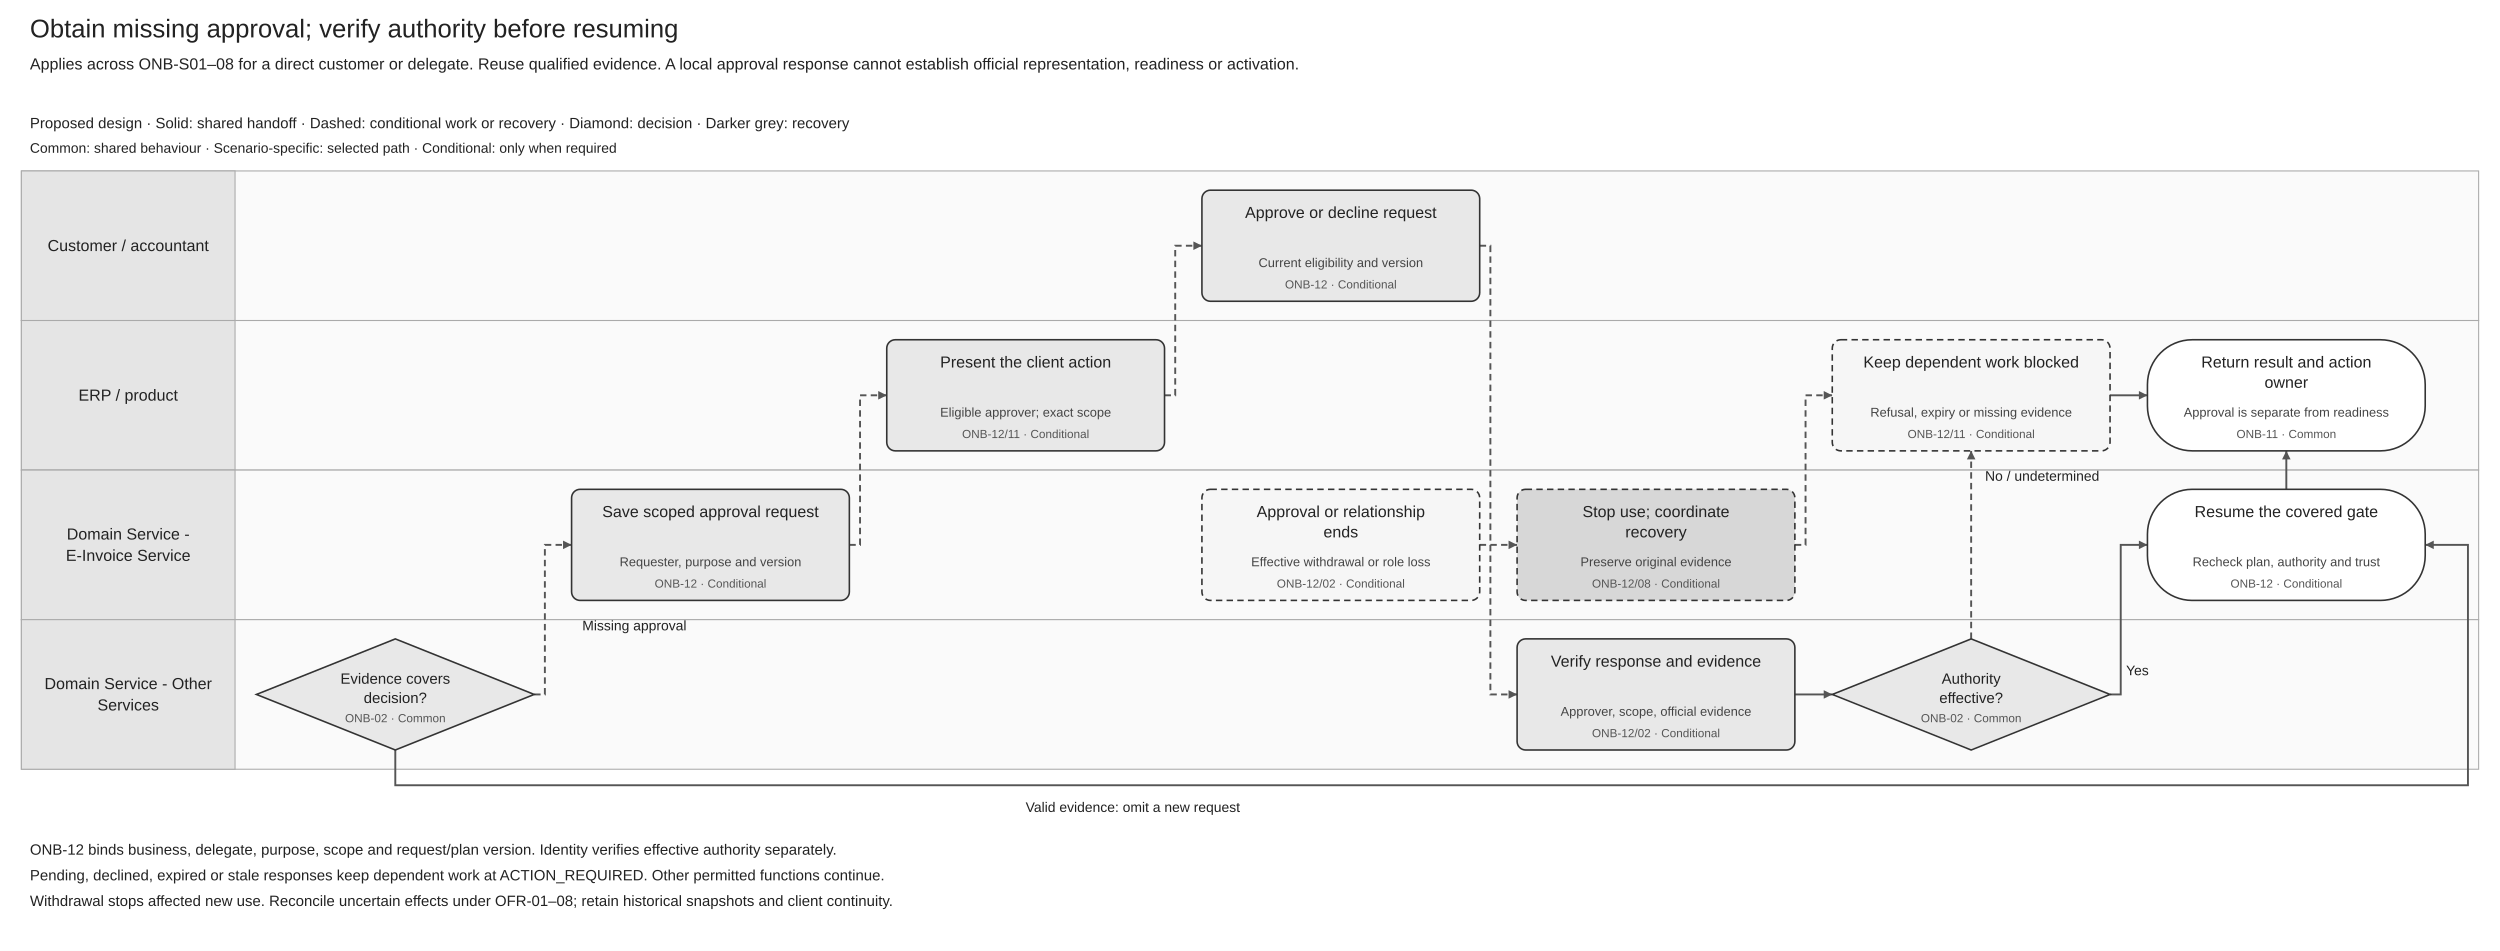
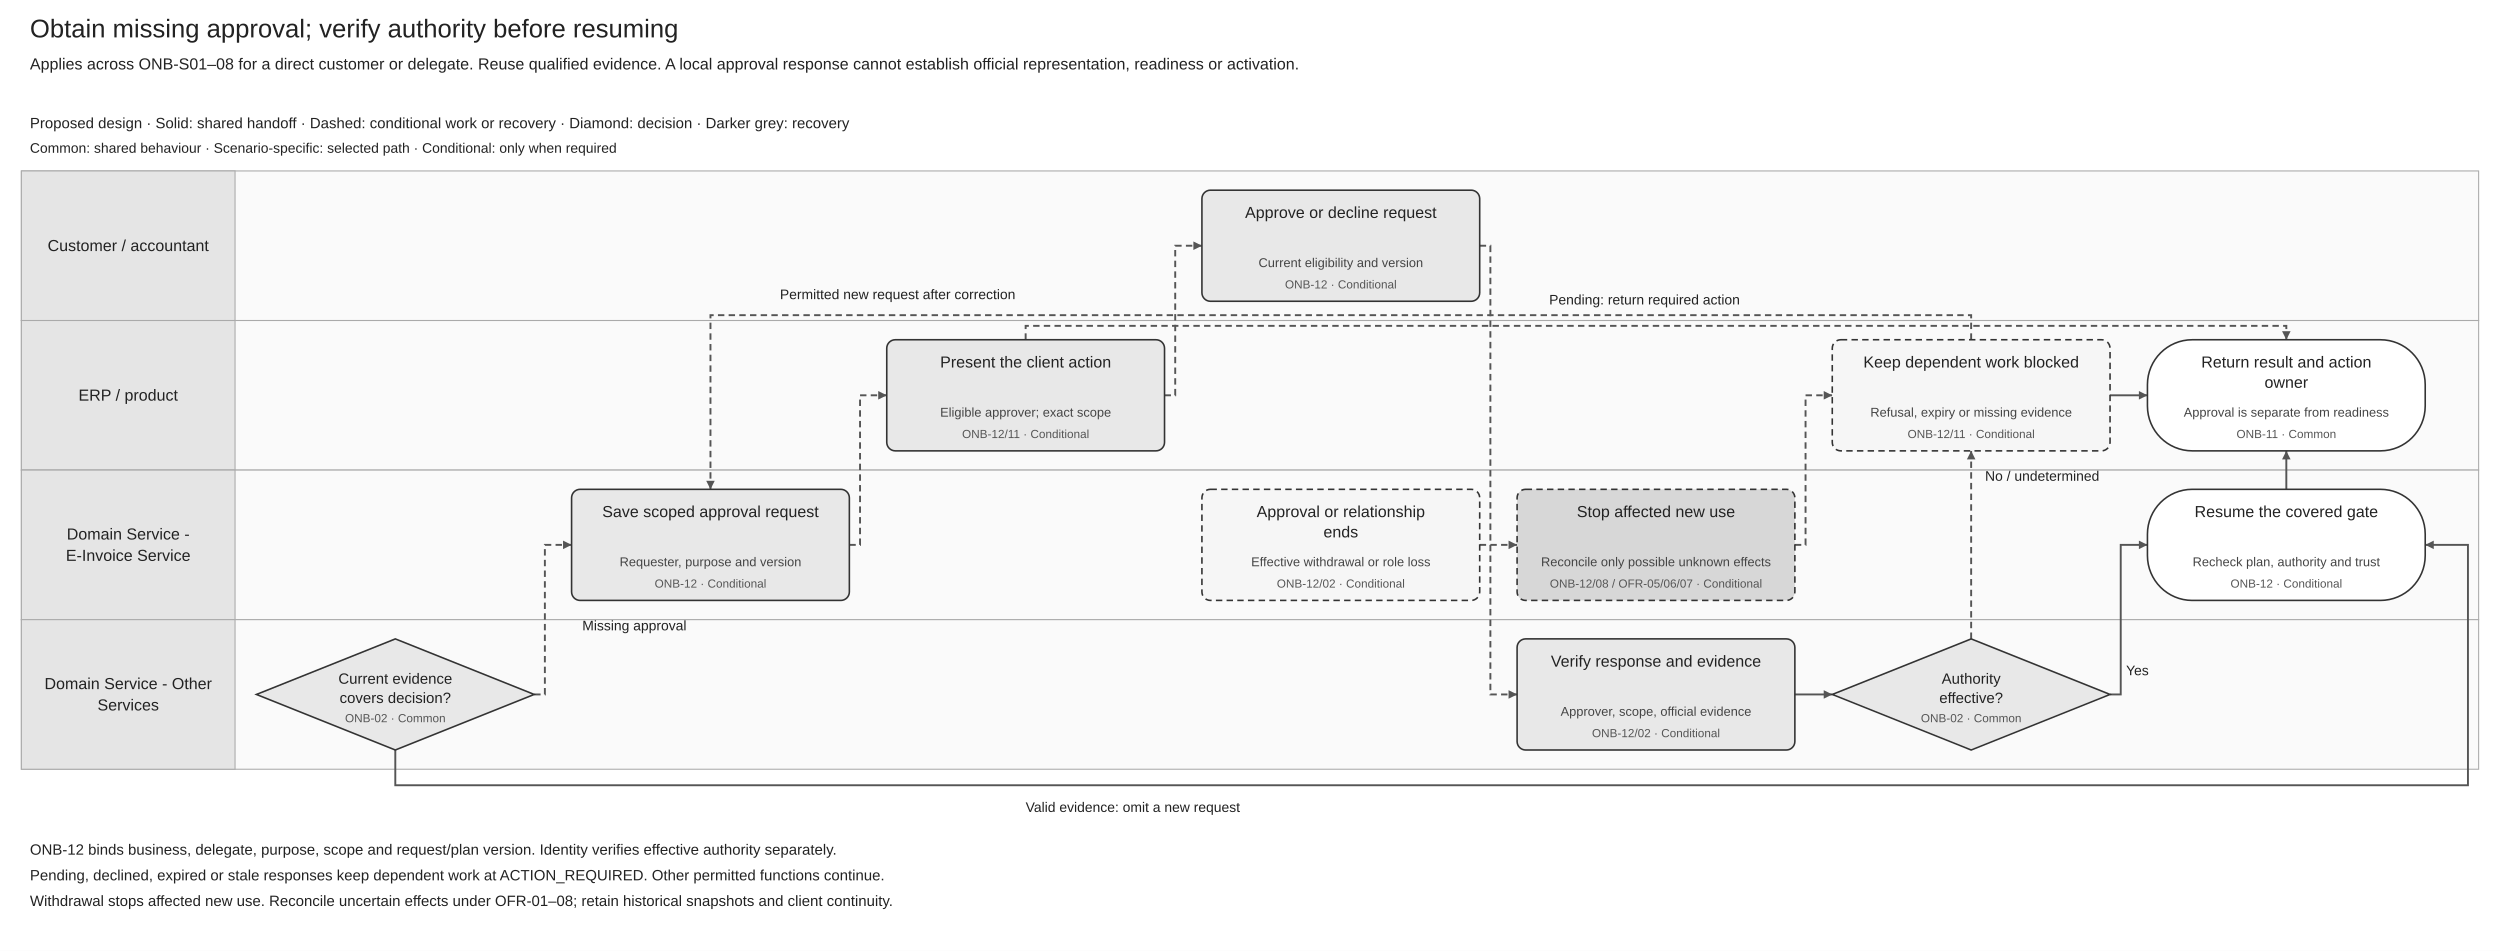
<svg xmlns="http://www.w3.org/2000/svg" width="2340" height="890" viewBox="0 0 2340 890" role="img" aria-label="Obtain missing approval; verify authority before resuming">
  <rect width="2340" height="890" fill="white" />
  <text x="28" y="35" font-family="Arial, sans-serif" font-size="24" text-anchor="start" fill="#222222">Obtain missing approval; verify authority before resuming</text>
  <text x="28" y="65" font-family="Arial, sans-serif" font-size="15" text-anchor="start" fill="#222222">Applies across ONB-S01–08 for a direct customer or delegate. Reuse qualified evidence. A local approval response cannot establish official representation, readiness or activation.</text>
  <text x="28" y="120" font-family="Arial, sans-serif" font-size="14" text-anchor="start" fill="#222222">Proposed design · Solid: shared handoff · Dashed: conditional work or recovery · Diamond: decision · Darker grey: recovery</text>
  <text x="28" y="143" font-family="Arial, sans-serif" font-size="13" text-anchor="start" fill="#222222">Common: shared behaviour · Scenario-specific: selected path · Conditional: only when required</text>
  <rect x="20" y="160" width="2300" height="140" fill="#fafafa" stroke="#aaaaaa" />
  <rect x="20" y="160" width="200" height="140" fill="#e5e5e5" stroke="#aaaaaa" />
  <text x="120" y="235" font-family="Arial, sans-serif" font-size="15" text-anchor="middle" fill="#222222">Customer / accountant</text>
  <rect x="20" y="300" width="2300" height="140" fill="#fafafa" stroke="#aaaaaa" />
  <rect x="20" y="300" width="200" height="140" fill="#e5e5e5" stroke="#aaaaaa" />
  <text x="120" y="375" font-family="Arial, sans-serif" font-size="15" text-anchor="middle" fill="#222222">ERP / product</text>
  <rect x="20" y="440" width="2300" height="140" fill="#fafafa" stroke="#aaaaaa" />
  <rect x="20" y="440" width="200" height="140" fill="#e5e5e5" stroke="#aaaaaa" />
  <text x="120" y="505" font-family="Arial, sans-serif" font-size="15" text-anchor="middle" fill="#222222">Domain Service -</text>
  <text x="120" y="525" font-family="Arial, sans-serif" font-size="15" text-anchor="middle" fill="#222222">E-Invoice Service</text>
  <rect x="20" y="580" width="2300" height="140" fill="#fafafa" stroke="#aaaaaa" />
  <rect x="20" y="580" width="200" height="140" fill="#e5e5e5" stroke="#aaaaaa" />
  <text x="120" y="645" font-family="Arial, sans-serif" font-size="15" text-anchor="middle" fill="#222222">Domain Service - Other</text>
  <text x="120" y="665" font-family="Arial, sans-serif" font-size="15" text-anchor="middle" fill="#222222">Services</text>
  <path d="M 500,650 L 510,650 L 510,510 L 535,510" fill="none" stroke="#555555" stroke-width="1.8" stroke-dasharray="6 4" />
  <path d="M 535,510.0 L 527.0,506.0 L 527.0,514.0 Z" fill="#555555" />
  <path d="M 370,702 L 370,735 L 2310,735 L 2310,510 L 2270,510" fill="none" stroke="#555555" stroke-width="1.8" />
  <path d="M 2270,510 L 2278.0,514.0 L 2278.0,506.0 Z" fill="#555555" />
  <path d="M 795,510 L 805,510 L 805,370 L 830,370" fill="none" stroke="#555555" stroke-width="1.8" stroke-dasharray="6 4" />
  <path d="M 830,370.0 L 822.0,366.0 L 822.0,374.0 Z" fill="#555555" />
+   <path d="M 960,318 L 960,305 L 2140,305 L 2140,318" fill="none" stroke="#555555" stroke-width="1.8" stroke-dasharray="6 4" />
+   <path d="M 2140,318 L 2144.0,310.0 L 2136.0,310.0 Z" fill="#555555" />
  <path d="M 1090,370 L 1100,370 L 1100,230 L 1125,230" fill="none" stroke="#555555" stroke-width="1.8" stroke-dasharray="6 4" />
  <path d="M 1125,230.0 L 1117.0,226.0 L 1117.0,234.0 Z" fill="#555555" />
  <path d="M 1385,230 L 1395,230 L 1395,650 L 1420,650" fill="none" stroke="#555555" stroke-width="1.8" stroke-dasharray="6 4" />
  <path d="M 1420,650.0 L 1412.0,646.0 L 1412.0,654.0 Z" fill="#555555" />
  <path d="M 1680,650 L 1715,650" fill="none" stroke="#555555" stroke-width="1.8" />
  <path d="M 1715,650.0 L 1707.0,646.0 L 1707.0,654.0 Z" fill="#555555" />
  <path d="M 1975,650 L 1985,650 L 1985,510 L 2010,510" fill="none" stroke="#555555" stroke-width="1.8" />
  <path d="M 2010,510.0 L 2002.0,506.0 L 2002.0,514.0 Z" fill="#555555" />
  <path d="M 1845,598 L 1845,422" fill="none" stroke="#555555" stroke-width="1.8" stroke-dasharray="6 4" />
  <path d="M 1845.0,422 L 1841.0,430.0 L 1849.0,430.0 Z" fill="#555555" />
  <path d="M 2140,458 L 2140,422" fill="none" stroke="#555555" stroke-width="1.8" />
  <path d="M 2140.0,422 L 2136.0,430.0 L 2144.0,430.0 Z" fill="#555555" />
  <path d="M 1975,370 L 2010,370" fill="none" stroke="#555555" stroke-width="1.8" />
  <path d="M 2010,370.0 L 2002.0,366.0 L 2002.0,374.0 Z" fill="#555555" />
+   <path d="M 1845,318 L 1845,295 L 665,295 L 665,458" fill="none" stroke="#555555" stroke-width="1.8" stroke-dasharray="6 4" />
+   <path d="M 665,458 L 669.0,450.0 L 661.0,450.0 Z" fill="#555555" />
  <path d="M 1385,510 L 1420,510" fill="none" stroke="#555555" stroke-width="1.8" stroke-dasharray="6 4" />
  <path d="M 1420,510.0 L 1412.0,506.0 L 1412.0,514.0 Z" fill="#555555" />
  <path d="M 1680,510 L 1690,510 L 1690,370 L 1715,370" fill="none" stroke="#555555" stroke-width="1.8" stroke-dasharray="6 4" />
  <path d="M 1715,370.0 L 1707.0,366.0 L 1707.0,374.0 Z" fill="#555555" />
-   <a href="../../specs/SPEC-SEI-002-onboarding-solution-specification.md" aria-label="ONB-02 Evidence covers decision?">
+   <a href="../../specs/SPEC-SEI-002-onboarding-solution-specification.md" aria-label="ONB-02 Current evidence covers decision?">
    <path d="M 370.0,598 L 500,650.0 L 370.0,702 L 240,650.0 Z" fill="#e8e8e8" stroke="#333333" stroke-width="1.5" />
-     <text x="370.0" y="640" font-family="Arial, sans-serif" font-size="14" text-anchor="middle" fill="#222222">Evidence covers</text>
-     <text x="370.0" y="658" font-family="Arial, sans-serif" font-size="14" text-anchor="middle" fill="#222222">decision?</text>
+     <text x="370.0" y="640" font-family="Arial, sans-serif" font-size="14" text-anchor="middle" fill="#222222">Current evidence</text>
+     <text x="370.0" y="658" font-family="Arial, sans-serif" font-size="14" text-anchor="middle" fill="#222222">covers decision?</text>
    <text x="370.0" y="676" font-family="Arial, sans-serif" font-size="11" text-anchor="middle" fill="#555555">ONB-02 · Common</text>
  </a>
  <a href="../../specs/SPEC-SEI-002-onboarding-solution-specification.md" aria-label="ONB-12 Save scoped approval request">
    <rect x="535" y="458" width="260" height="104" rx="8" fill="#e8e8e8" stroke="#333333" stroke-width="1.5" />
    <text x="665.0" y="484" font-family="Arial, sans-serif" font-size="15" text-anchor="middle" fill="#222222">Save scoped approval request</text>
    <text x="665.0" y="530" font-family="Arial, sans-serif" font-size="12" text-anchor="middle" fill="#444444">Requester, purpose and version</text>
    <text x="665.0" y="550" font-family="Arial, sans-serif" font-size="11" text-anchor="middle" fill="#555555">ONB-12 · Conditional</text>
  </a>
  <a href="../../specs/SPEC-SEI-002-onboarding-solution-specification.md" aria-label="ONB-12/11 Present the client action">
    <rect x="830" y="318" width="260" height="104" rx="8" fill="#e8e8e8" stroke="#333333" stroke-width="1.5" />
    <text x="960.0" y="344" font-family="Arial, sans-serif" font-size="15" text-anchor="middle" fill="#222222">Present the client action</text>
    <text x="960.0" y="390" font-family="Arial, sans-serif" font-size="12" text-anchor="middle" fill="#444444">Eligible approver; exact scope</text>
    <text x="960.0" y="410" font-family="Arial, sans-serif" font-size="11" text-anchor="middle" fill="#555555">ONB-12/11 · Conditional</text>
  </a>
  <a href="../../specs/SPEC-SEI-002-onboarding-solution-specification.md" aria-label="ONB-12 Approve or decline request">
    <rect x="1125" y="178" width="260" height="104" rx="8" fill="#e8e8e8" stroke="#333333" stroke-width="1.5" />
    <text x="1255.0" y="204" font-family="Arial, sans-serif" font-size="15" text-anchor="middle" fill="#222222">Approve or decline request</text>
    <text x="1255.0" y="250" font-family="Arial, sans-serif" font-size="12" text-anchor="middle" fill="#444444">Current eligibility and version</text>
    <text x="1255.0" y="270" font-family="Arial, sans-serif" font-size="11" text-anchor="middle" fill="#555555">ONB-12 · Conditional</text>
  </a>
  <a href="../../specs/SPEC-SEI-002-onboarding-solution-specification.md" aria-label="ONB-12/02 Verify response and evidence">
    <rect x="1420" y="598" width="260" height="104" rx="8" fill="#e8e8e8" stroke="#333333" stroke-width="1.5" />
    <text x="1550.0" y="624" font-family="Arial, sans-serif" font-size="15" text-anchor="middle" fill="#222222">Verify response and evidence</text>
    <text x="1550.0" y="670" font-family="Arial, sans-serif" font-size="12" text-anchor="middle" fill="#444444">Approver, scope, official evidence</text>
    <text x="1550.0" y="690" font-family="Arial, sans-serif" font-size="11" text-anchor="middle" fill="#555555">ONB-12/02 · Conditional</text>
  </a>
  <a href="../../specs/SPEC-SEI-002-onboarding-solution-specification.md" aria-label="ONB-02 Authority effective?">
    <path d="M 1845.0,598 L 1975,650.0 L 1845.0,702 L 1715,650.0 Z" fill="#e8e8e8" stroke="#333333" stroke-width="1.5" />
    <text x="1845.0" y="640" font-family="Arial, sans-serif" font-size="14" text-anchor="middle" fill="#222222">Authority</text>
    <text x="1845.0" y="658" font-family="Arial, sans-serif" font-size="14" text-anchor="middle" fill="#222222">effective?</text>
    <text x="1845.0" y="676" font-family="Arial, sans-serif" font-size="11" text-anchor="middle" fill="#555555">ONB-02 · Common</text>
  </a>
  <a href="../../specs/SPEC-SEI-002-onboarding-solution-specification.md" aria-label="ONB-12 Resume the covered gate">
    <rect x="2010" y="458" width="260" height="104" rx="42" fill="#ffffff" stroke="#333333" stroke-width="1.5" />
    <text x="2140.0" y="484" font-family="Arial, sans-serif" font-size="15" text-anchor="middle" fill="#222222">Resume the covered gate</text>
    <text x="2140.0" y="530" font-family="Arial, sans-serif" font-size="12" text-anchor="middle" fill="#444444">Recheck plan, authority and trust</text>
    <text x="2140.0" y="550" font-family="Arial, sans-serif" font-size="11" text-anchor="middle" fill="#555555">ONB-12 · Conditional</text>
  </a>
  <a href="../../specs/SPEC-SEI-002-onboarding-solution-specification.md" aria-label="ONB-12/11 Keep dependent work blocked">
    <rect x="1715" y="318" width="260" height="104" rx="8" fill="#f6f6f6" stroke="#333333" stroke-width="1.5" stroke-dasharray="6 4" />
    <text x="1845.0" y="344" font-family="Arial, sans-serif" font-size="15" text-anchor="middle" fill="#222222">Keep dependent work blocked</text>
    <text x="1845.0" y="390" font-family="Arial, sans-serif" font-size="12" text-anchor="middle" fill="#444444">Refusal, expiry or missing evidence</text>
    <text x="1845.0" y="410" font-family="Arial, sans-serif" font-size="11" text-anchor="middle" fill="#555555">ONB-12/11 · Conditional</text>
  </a>
  <a href="../../specs/SPEC-SEI-002-onboarding-solution-specification.md" aria-label="ONB-11 Return result and action owner">
    <rect x="2010" y="318" width="260" height="104" rx="42" fill="#ffffff" stroke="#333333" stroke-width="1.5" />
    <text x="2140.0" y="344" font-family="Arial, sans-serif" font-size="15" text-anchor="middle" fill="#222222">Return result and action</text>
    <text x="2140.0" y="363" font-family="Arial, sans-serif" font-size="15" text-anchor="middle" fill="#222222">owner</text>
    <text x="2140.0" y="390" font-family="Arial, sans-serif" font-size="12" text-anchor="middle" fill="#444444">Approval is separate from readiness</text>
    <text x="2140.0" y="410" font-family="Arial, sans-serif" font-size="11" text-anchor="middle" fill="#555555">ONB-11 · Common</text>
  </a>
  <a href="../../specs/SPEC-SEI-002-onboarding-solution-specification.md" aria-label="ONB-12/02 Approval or relationship ends">
    <rect x="1125" y="458" width="260" height="104" rx="8" fill="#f6f6f6" stroke="#333333" stroke-width="1.5" stroke-dasharray="6 4" />
    <text x="1255.0" y="484" font-family="Arial, sans-serif" font-size="15" text-anchor="middle" fill="#222222">Approval or relationship</text>
    <text x="1255.0" y="503" font-family="Arial, sans-serif" font-size="15" text-anchor="middle" fill="#222222">ends</text>
    <text x="1255.0" y="530" font-family="Arial, sans-serif" font-size="12" text-anchor="middle" fill="#444444">Effective withdrawal or role loss</text>
    <text x="1255.0" y="550" font-family="Arial, sans-serif" font-size="11" text-anchor="middle" fill="#555555">ONB-12/02 · Conditional</text>
  </a>
-   <a href="../../specs/SPEC-SEI-002-onboarding-solution-specification.md" aria-label="ONB-12/08 Stop use; coordinate recovery">
+   <a href="../../specs/SPEC-SEI-002-onboarding-solution-specification.md" aria-label="ONB-12/08 / OFR-05/06/07 Stop affected new use">
    <rect x="1420" y="458" width="260" height="104" rx="8" fill="#d7d7d7" stroke="#333333" stroke-width="1.5" stroke-dasharray="6 4" />
-     <text x="1550.0" y="484" font-family="Arial, sans-serif" font-size="15" text-anchor="middle" fill="#222222">Stop use; coordinate</text>
-     <text x="1550.0" y="503" font-family="Arial, sans-serif" font-size="15" text-anchor="middle" fill="#222222">recovery</text>
-     <text x="1550.0" y="530" font-family="Arial, sans-serif" font-size="12" text-anchor="middle" fill="#444444">Preserve original evidence</text>
-     <text x="1550.0" y="550" font-family="Arial, sans-serif" font-size="11" text-anchor="middle" fill="#555555">ONB-12/08 · Conditional</text>
+     <text x="1550.0" y="484" font-family="Arial, sans-serif" font-size="15" text-anchor="middle" fill="#222222">Stop affected new use</text>
+     <text x="1550.0" y="530" font-family="Arial, sans-serif" font-size="12" text-anchor="middle" fill="#444444">Reconcile only possible unknown effects</text>
+     <text x="1550.0" y="550" font-family="Arial, sans-serif" font-size="11" text-anchor="middle" fill="#555555">ONB-12/08 / OFR-05/06/07 · Conditional</text>
  </a>
  <text x="545" y="590" font-family="Arial, sans-serif" font-size="13" text-anchor="start" fill="#222222">Missing approval</text>
  <text x="960" y="760" font-family="Arial, sans-serif" font-size="13" text-anchor="start" fill="#222222">Valid evidence: omit a new request</text>
+   <text x="1450" y="285" font-family="Arial, sans-serif" font-size="13" text-anchor="start" fill="#222222">Pending: return required action</text>
  <text x="1990" y="632" font-family="Arial, sans-serif" font-size="13" text-anchor="start" fill="#222222">Yes</text>
  <text x="1858" y="450" font-family="Arial, sans-serif" font-size="13" text-anchor="start" fill="#222222">No / undetermined</text>
+   <text x="730" y="280" font-family="Arial, sans-serif" font-size="13" text-anchor="start" fill="#222222">Permitted new request after correction</text>
  <text x="28" y="800" font-family="Arial, sans-serif" font-size="14" text-anchor="start" fill="#222222">ONB-12 binds business, delegate, purpose, scope and request/plan version. Identity verifies effective authority separately.</text>
  <text x="28" y="824" font-family="Arial, sans-serif" font-size="14" text-anchor="start" fill="#222222">Pending, declined, expired or stale responses keep dependent work at ACTION_REQUIRED. Other permitted functions continue.</text>
  <text x="28" y="848" font-family="Arial, sans-serif" font-size="14" text-anchor="start" fill="#222222">Withdrawal stops affected new use. Reconcile uncertain effects under OFR-01–08; retain historical snapshots and client continuity.</text>
</svg>
